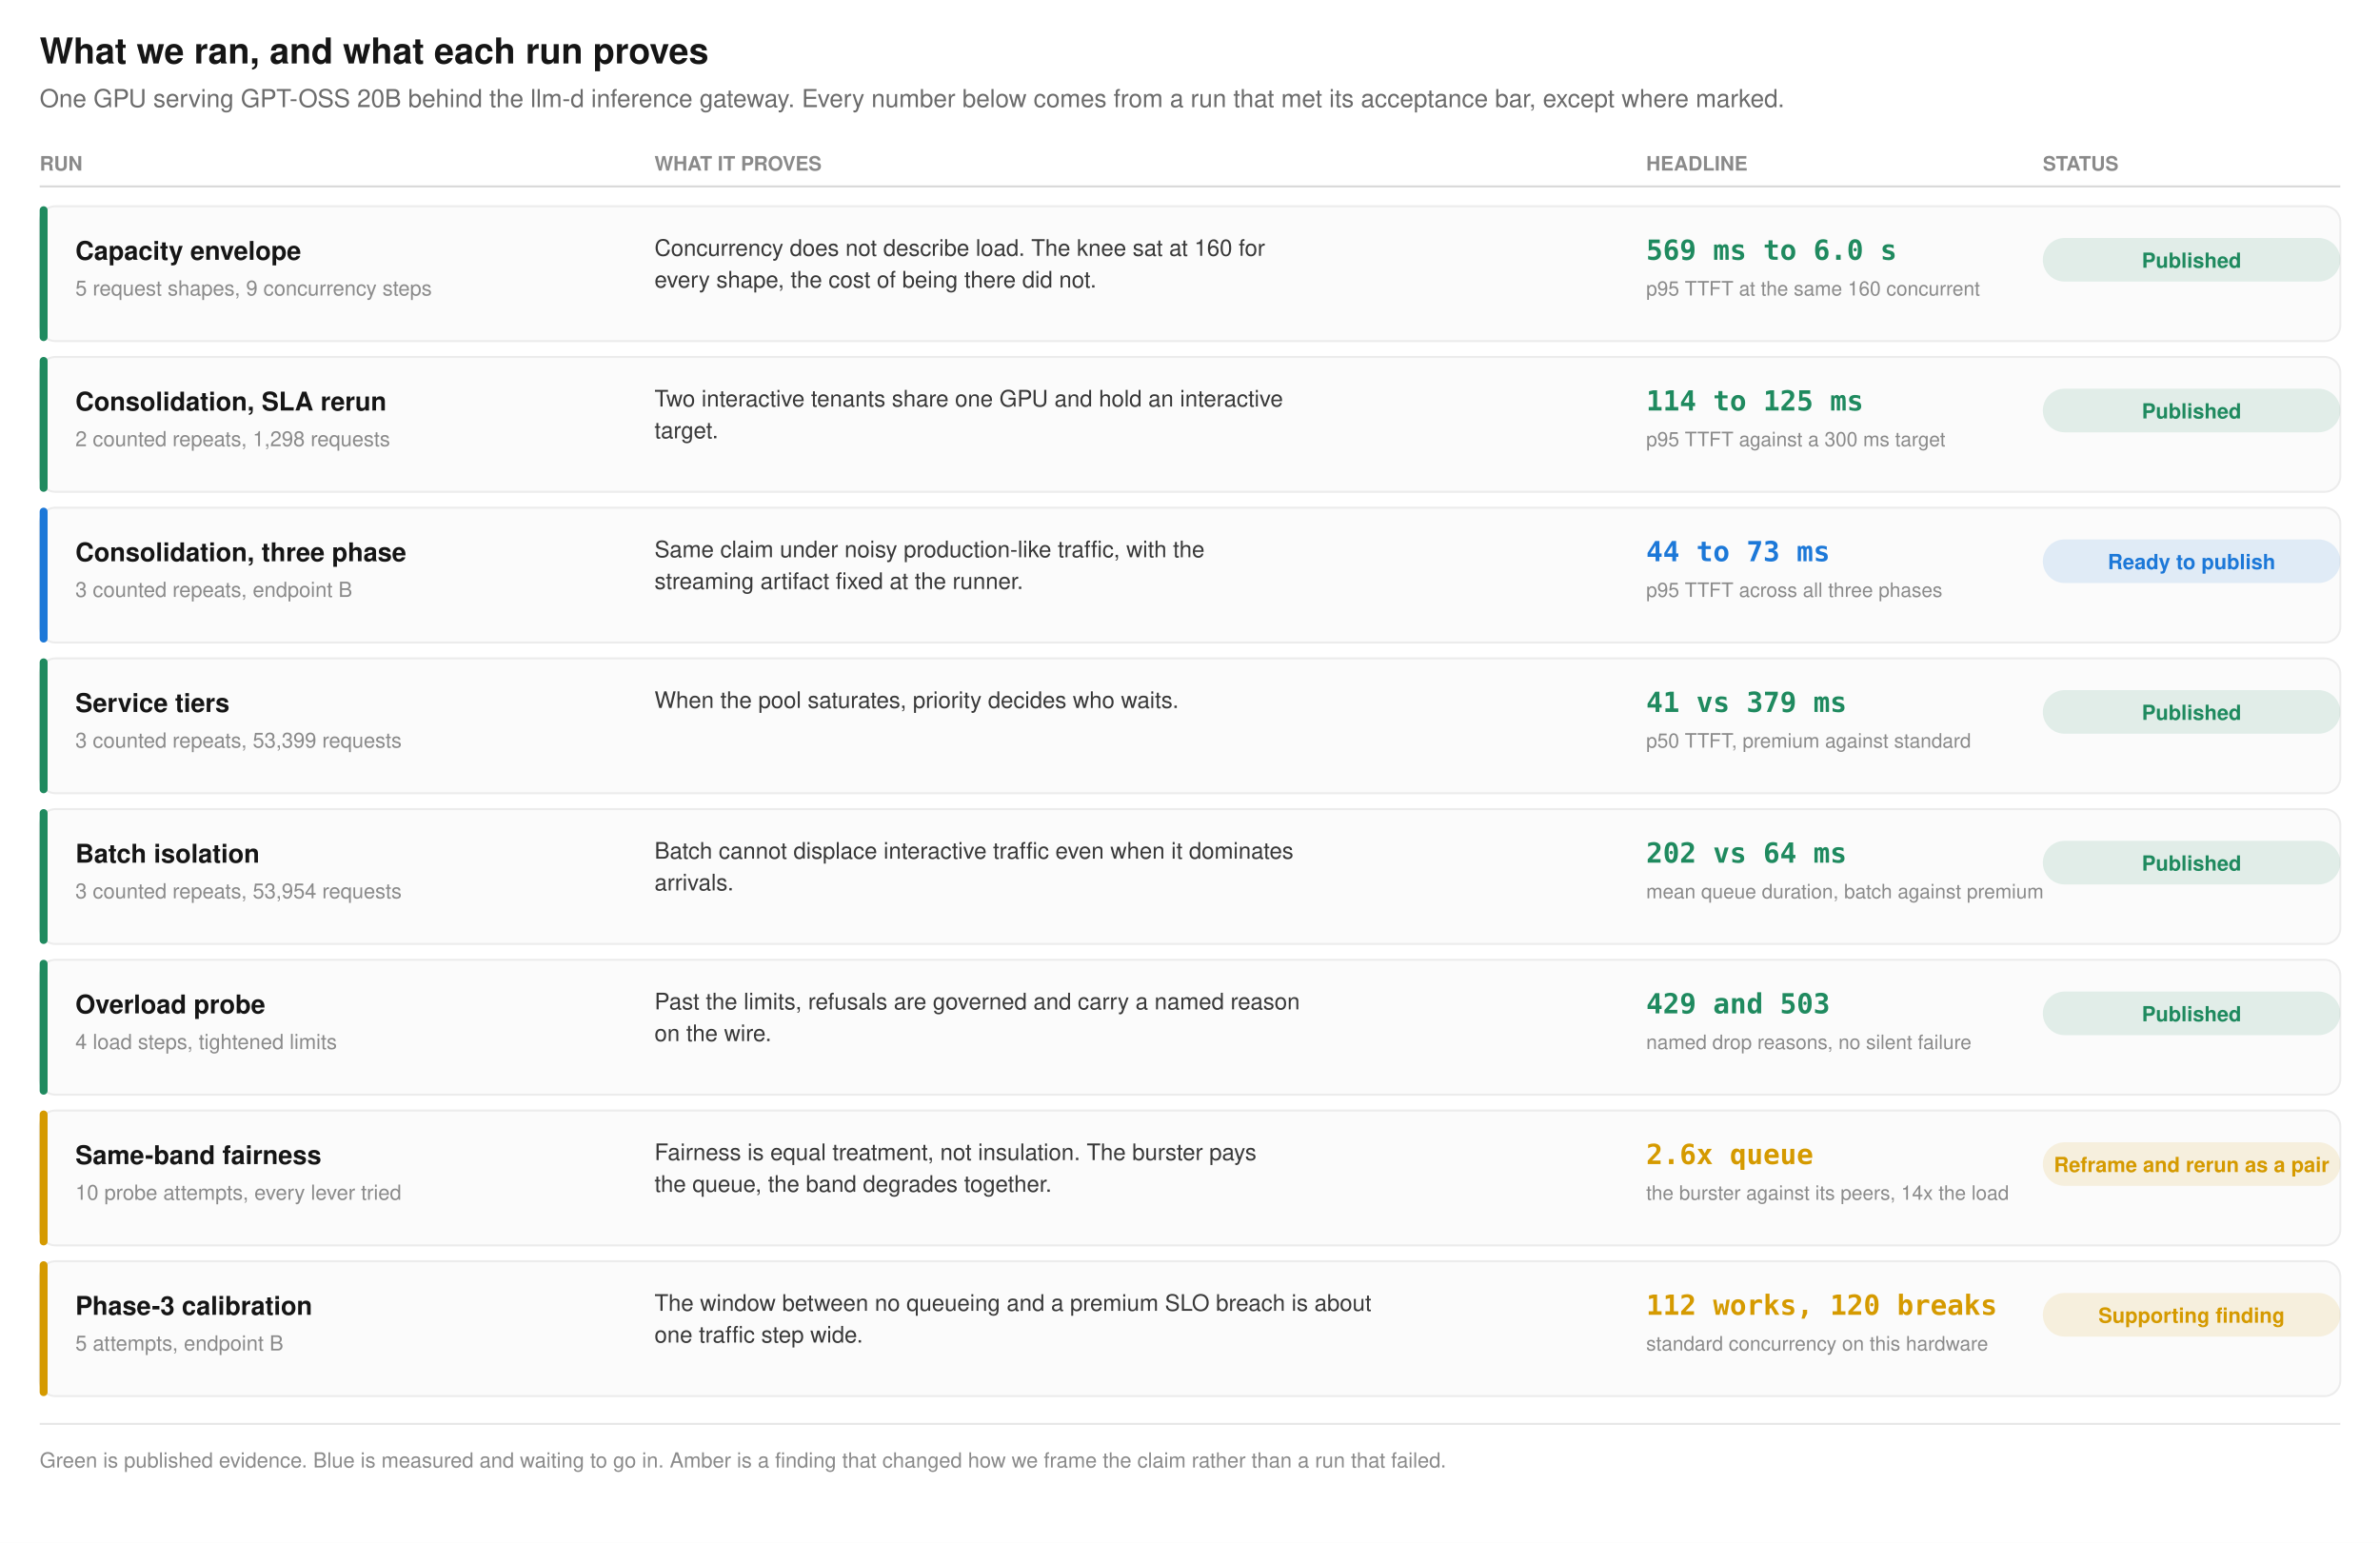
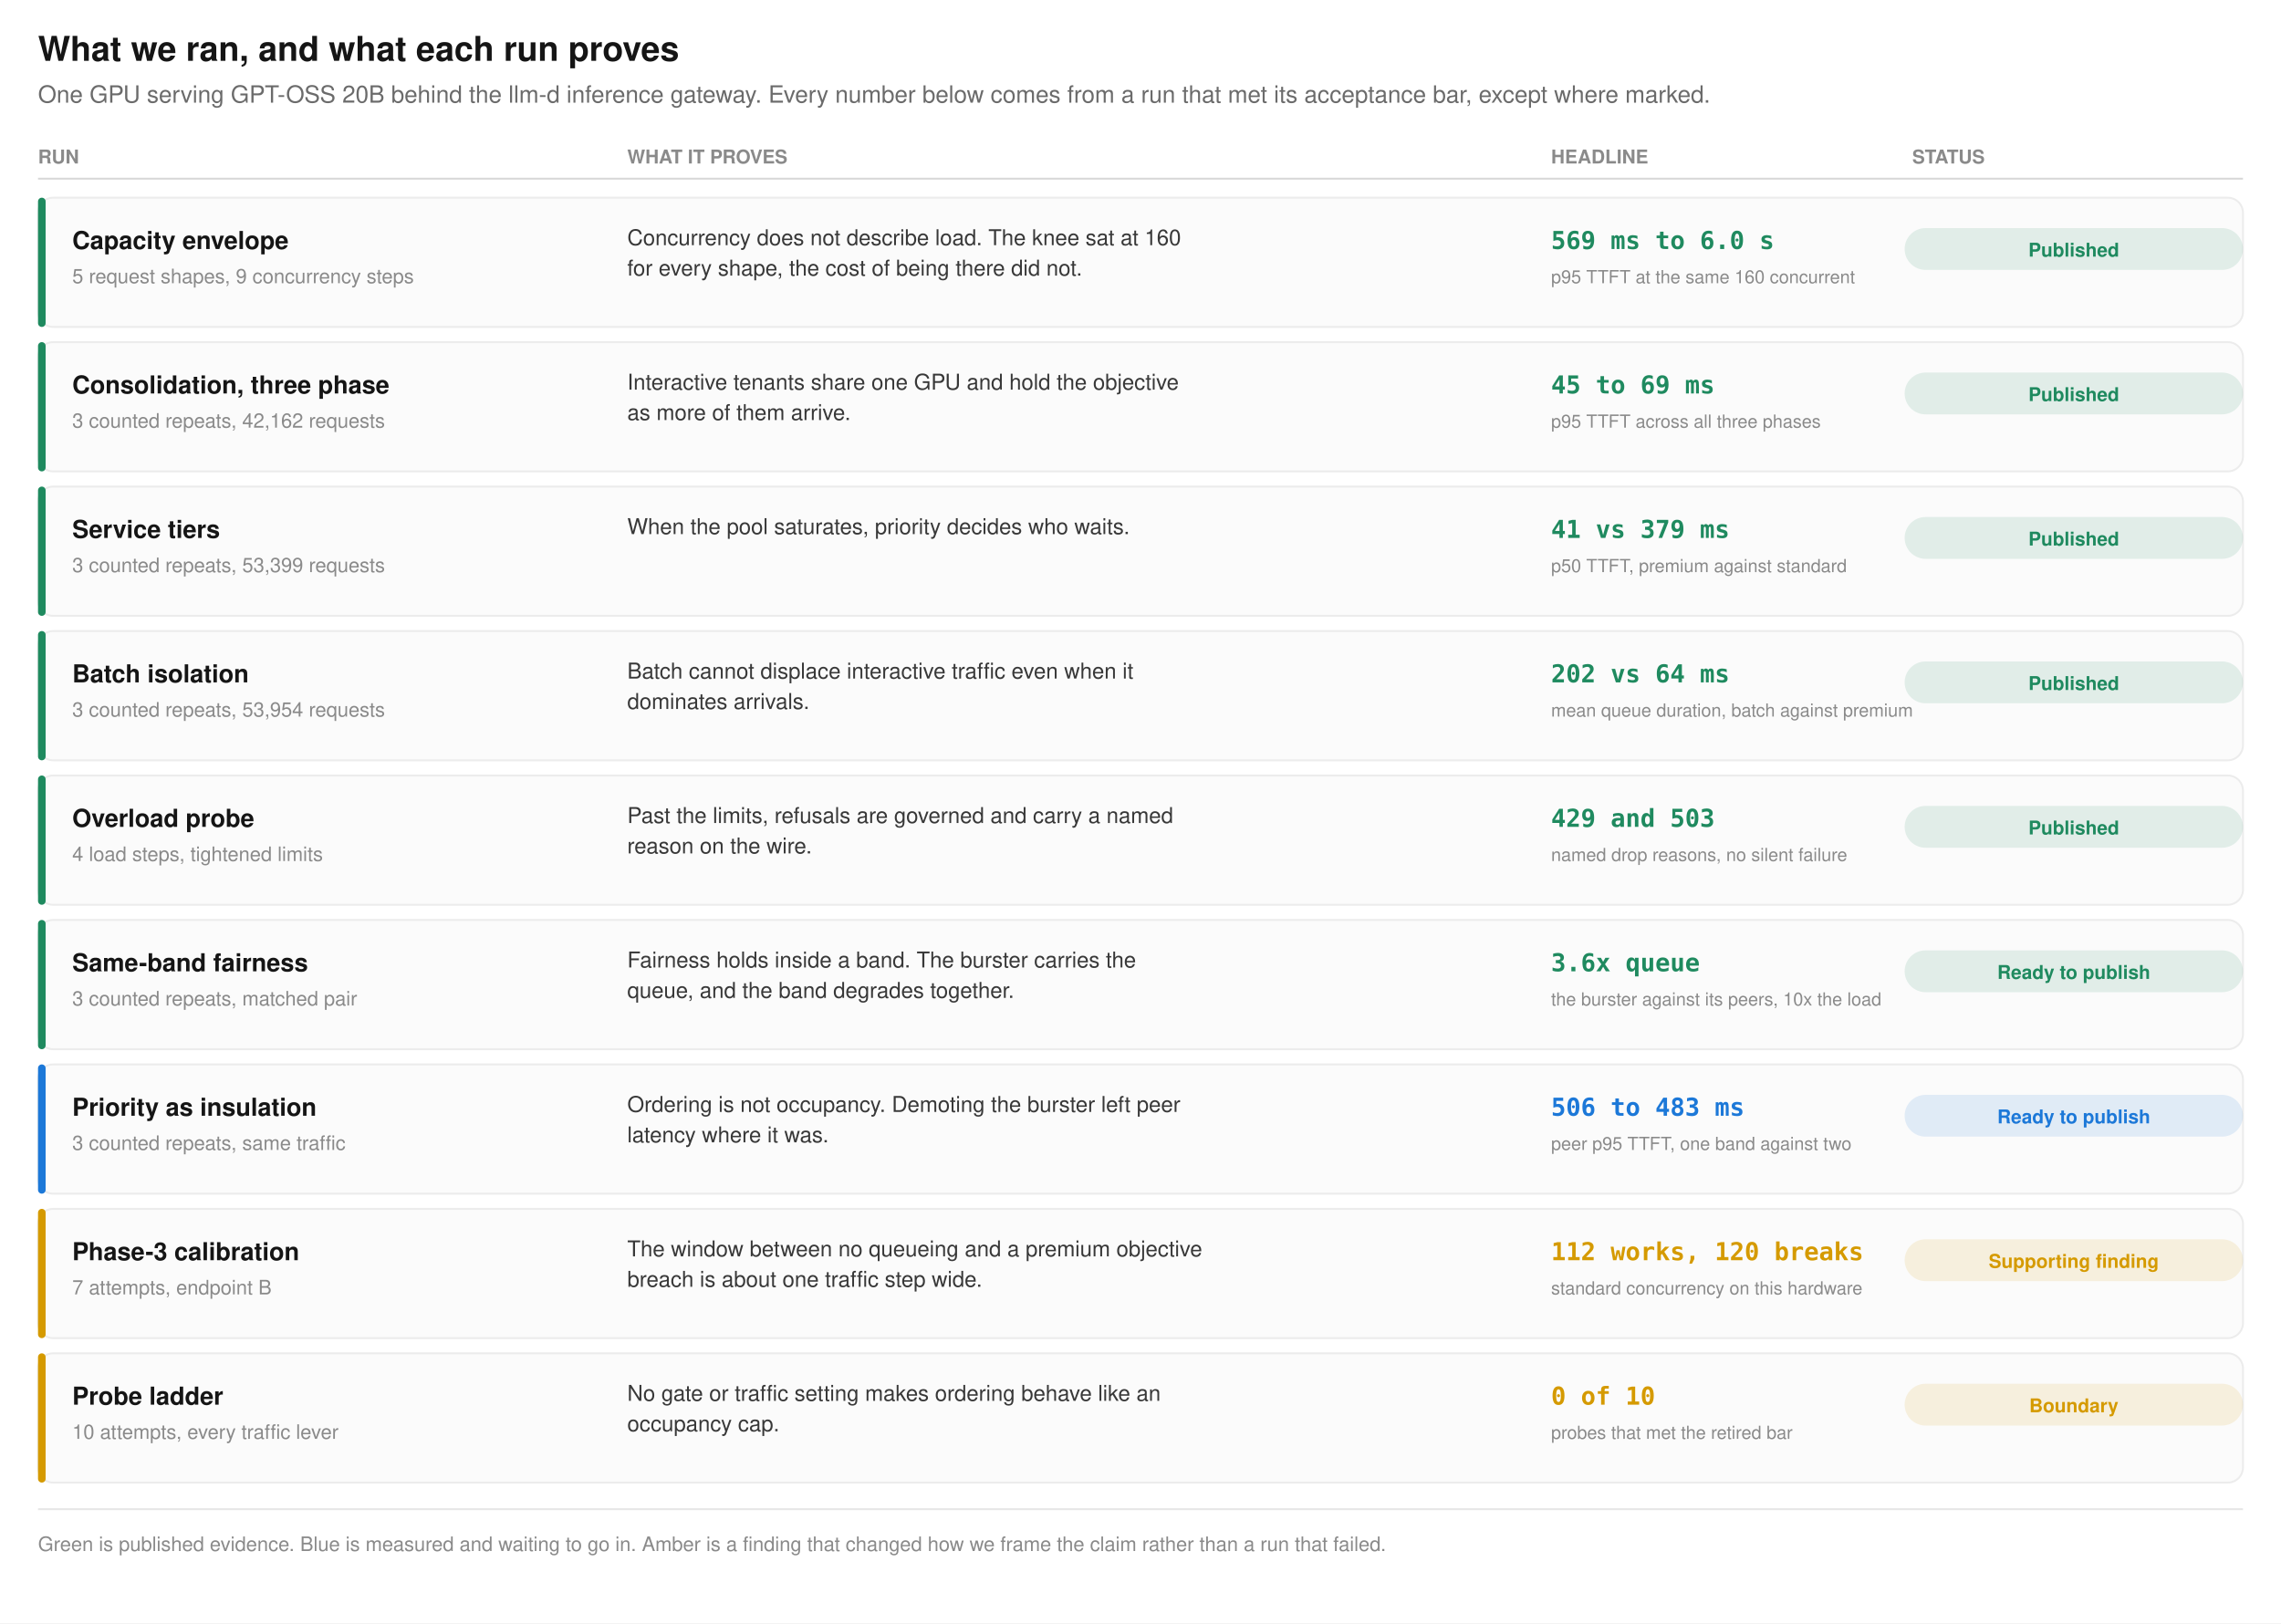
- <svg xmlns="http://www.w3.org/2000/svg" viewBox="0 0 1200 778" role="img" aria-label="Every run in the campaign and what it proves">
-   <rect width="1200" height="778" fill="#ffffff" />
+ <svg xmlns="http://www.w3.org/2000/svg" viewBox="0 0 1200 854" role="img" aria-label="Every run in the campaign and what it proves">
+   <rect width="1200" height="854" fill="#ffffff" />
  <text x="20" y="32" font-family="-apple-system,BlinkMacSystemFont,Segoe UI,Helvetica,Arial,sans-serif" font-size="18" font-weight="800" fill="#151515" text-anchor="start">What we ran, and what each run proves</text>
  <text x="20" y="54" font-family="-apple-system,BlinkMacSystemFont,Segoe UI,Helvetica,Arial,sans-serif" font-size="12.5" font-weight="400" fill="#6b6b6b" text-anchor="start">One GPU serving GPT-OSS 20B behind the llm-d inference gateway. Every number below comes from a run that met its acceptance bar, except where marked.</text>
  <text x="20" y="86" font-family="-apple-system,BlinkMacSystemFont,Segoe UI,Helvetica,Arial,sans-serif" font-size="10" font-weight="700" fill="#8a8a8a" text-anchor="start">RUN</text>
  <text x="330" y="86" font-family="-apple-system,BlinkMacSystemFont,Segoe UI,Helvetica,Arial,sans-serif" font-size="10" font-weight="700" fill="#8a8a8a" text-anchor="start">WHAT IT PROVES</text>
-   <text x="830" y="86" font-family="-apple-system,BlinkMacSystemFont,Segoe UI,Helvetica,Arial,sans-serif" font-size="10" font-weight="700" fill="#8a8a8a" text-anchor="start">HEADLINE</text>
-   <text x="1030" y="86" font-family="-apple-system,BlinkMacSystemFont,Segoe UI,Helvetica,Arial,sans-serif" font-size="10" font-weight="700" fill="#8a8a8a" text-anchor="start">STATUS</text>
+   <text x="816" y="86" font-family="-apple-system,BlinkMacSystemFont,Segoe UI,Helvetica,Arial,sans-serif" font-size="10" font-weight="700" fill="#8a8a8a" text-anchor="start">HEADLINE</text>
+   <text x="1006" y="86" font-family="-apple-system,BlinkMacSystemFont,Segoe UI,Helvetica,Arial,sans-serif" font-size="10" font-weight="700" fill="#8a8a8a" text-anchor="start">STATUS</text>
  <line x1="20" y1="94" x2="1180" y2="94" stroke="#d8d8d8" />
  <rect x="20" y="104" width="1160" height="68" rx="8" fill="#fbfbfb" stroke="#ececec" />
  <rect x="20" y="104" width="4" height="68" rx="2" fill="#1f8a5f" />
  <text x="38" y="131" font-family="-apple-system,BlinkMacSystemFont,Segoe UI,Helvetica,Arial,sans-serif" font-size="13" font-weight="700" fill="#151515" text-anchor="start">Capacity envelope</text>
  <text x="38" y="149" font-family="-apple-system,BlinkMacSystemFont,Segoe UI,Helvetica,Arial,sans-serif" font-size="10.5" font-weight="400" fill="#8a8a8a" text-anchor="start">5 request shapes, 9 concurrency steps</text>
-   <text x="330" y="129" font-family="-apple-system,BlinkMacSystemFont,Segoe UI,Helvetica,Arial,sans-serif" font-size="11.5" font-weight="400" fill="#383838" text-anchor="start">Concurrency does not describe load. The knee sat at 160 for</text>
-   <text x="330" y="145" font-family="-apple-system,BlinkMacSystemFont,Segoe UI,Helvetica,Arial,sans-serif" font-size="11.5" font-weight="400" fill="#383838" text-anchor="start">every shape, the cost of being there did not.</text>
-   <text x="830" y="131" font-family="ui-monospace,SFMono-Regular,Menlo,monospace" font-size="14" font-weight="700" fill="#1f8a5f" text-anchor="start">569 ms to 6.0 s</text>
-   <text x="830" y="149" font-family="-apple-system,BlinkMacSystemFont,Segoe UI,Helvetica,Arial,sans-serif" font-size="10" font-weight="400" fill="#8a8a8a" text-anchor="start">p95 TTFT at the same 160 concurrent</text>
-   <rect x="1030" y="120" width="150" height="22" rx="11" fill="#1f8a5f" opacity="0.12" />
-   <text x="1105" y="135" font-family="-apple-system,BlinkMacSystemFont,Segoe UI,Helvetica,Arial,sans-serif" font-size="10.5" font-weight="700" fill="#1f8a5f" text-anchor="middle">Published</text>
+   <text x="330" y="129" font-family="-apple-system,BlinkMacSystemFont,Segoe UI,Helvetica,Arial,sans-serif" font-size="11.5" font-weight="400" fill="#383838" text-anchor="start">Concurrency does not describe load. The knee sat at 160</text>
+   <text x="330" y="145" font-family="-apple-system,BlinkMacSystemFont,Segoe UI,Helvetica,Arial,sans-serif" font-size="11.5" font-weight="400" fill="#383838" text-anchor="start">for every shape, the cost of being there did not.</text>
+   <text x="816" y="131" font-family="ui-monospace,SFMono-Regular,Menlo,monospace" font-size="13" font-weight="700" fill="#1f8a5f" text-anchor="start">569 ms to 6.0 s</text>
+   <text x="816" y="149" font-family="-apple-system,BlinkMacSystemFont,Segoe UI,Helvetica,Arial,sans-serif" font-size="9.5" font-weight="400" fill="#8a8a8a" text-anchor="start">p95 TTFT at the same 160 concurrent</text>
+   <rect x="1002" y="120" width="178" height="22" rx="11" fill="#1f8a5f" opacity="0.12" />
+   <text x="1091" y="135" font-family="-apple-system,BlinkMacSystemFont,Segoe UI,Helvetica,Arial,sans-serif" font-size="10" font-weight="700" fill="#1f8a5f" text-anchor="middle">Published</text>
  <rect x="20" y="180" width="1160" height="68" rx="8" fill="#fbfbfb" stroke="#ececec" />
  <rect x="20" y="180" width="4" height="68" rx="2" fill="#1f8a5f" />
-   <text x="38" y="207" font-family="-apple-system,BlinkMacSystemFont,Segoe UI,Helvetica,Arial,sans-serif" font-size="13" font-weight="700" fill="#151515" text-anchor="start">Consolidation, SLA rerun</text>
-   <text x="38" y="225" font-family="-apple-system,BlinkMacSystemFont,Segoe UI,Helvetica,Arial,sans-serif" font-size="10.5" font-weight="400" fill="#8a8a8a" text-anchor="start">2 counted repeats, 1,298 requests</text>
-   <text x="330" y="205" font-family="-apple-system,BlinkMacSystemFont,Segoe UI,Helvetica,Arial,sans-serif" font-size="11.5" font-weight="400" fill="#383838" text-anchor="start">Two interactive tenants share one GPU and hold an interactive</text>
-   <text x="330" y="221" font-family="-apple-system,BlinkMacSystemFont,Segoe UI,Helvetica,Arial,sans-serif" font-size="11.5" font-weight="400" fill="#383838" text-anchor="start">target.</text>
-   <text x="830" y="207" font-family="ui-monospace,SFMono-Regular,Menlo,monospace" font-size="14" font-weight="700" fill="#1f8a5f" text-anchor="start">114 to 125 ms</text>
-   <text x="830" y="225" font-family="-apple-system,BlinkMacSystemFont,Segoe UI,Helvetica,Arial,sans-serif" font-size="10" font-weight="400" fill="#8a8a8a" text-anchor="start">p95 TTFT against a 300 ms target</text>
-   <rect x="1030" y="196" width="150" height="22" rx="11" fill="#1f8a5f" opacity="0.12" />
-   <text x="1105" y="211" font-family="-apple-system,BlinkMacSystemFont,Segoe UI,Helvetica,Arial,sans-serif" font-size="10.5" font-weight="700" fill="#1f8a5f" text-anchor="middle">Published</text>
+   <text x="38" y="207" font-family="-apple-system,BlinkMacSystemFont,Segoe UI,Helvetica,Arial,sans-serif" font-size="13" font-weight="700" fill="#151515" text-anchor="start">Consolidation, three phase</text>
+   <text x="38" y="225" font-family="-apple-system,BlinkMacSystemFont,Segoe UI,Helvetica,Arial,sans-serif" font-size="10.5" font-weight="400" fill="#8a8a8a" text-anchor="start">3 counted repeats, 42,162 requests</text>
+   <text x="330" y="205" font-family="-apple-system,BlinkMacSystemFont,Segoe UI,Helvetica,Arial,sans-serif" font-size="11.5" font-weight="400" fill="#383838" text-anchor="start">Interactive tenants share one GPU and hold the objective</text>
+   <text x="330" y="221" font-family="-apple-system,BlinkMacSystemFont,Segoe UI,Helvetica,Arial,sans-serif" font-size="11.5" font-weight="400" fill="#383838" text-anchor="start">as more of them arrive.</text>
+   <text x="816" y="207" font-family="ui-monospace,SFMono-Regular,Menlo,monospace" font-size="13" font-weight="700" fill="#1f8a5f" text-anchor="start">45 to 69 ms</text>
+   <text x="816" y="225" font-family="-apple-system,BlinkMacSystemFont,Segoe UI,Helvetica,Arial,sans-serif" font-size="9.5" font-weight="400" fill="#8a8a8a" text-anchor="start">p95 TTFT across all three phases</text>
+   <rect x="1002" y="196" width="178" height="22" rx="11" fill="#1f8a5f" opacity="0.12" />
+   <text x="1091" y="211" font-family="-apple-system,BlinkMacSystemFont,Segoe UI,Helvetica,Arial,sans-serif" font-size="10" font-weight="700" fill="#1f8a5f" text-anchor="middle">Published</text>
  <rect x="20" y="256" width="1160" height="68" rx="8" fill="#fbfbfb" stroke="#ececec" />
-   <rect x="20" y="256" width="4" height="68" rx="2" fill="#1c78d8" />
-   <text x="38" y="283" font-family="-apple-system,BlinkMacSystemFont,Segoe UI,Helvetica,Arial,sans-serif" font-size="13" font-weight="700" fill="#151515" text-anchor="start">Consolidation, three phase</text>
-   <text x="38" y="301" font-family="-apple-system,BlinkMacSystemFont,Segoe UI,Helvetica,Arial,sans-serif" font-size="10.5" font-weight="400" fill="#8a8a8a" text-anchor="start">3 counted repeats, endpoint B</text>
-   <text x="330" y="281" font-family="-apple-system,BlinkMacSystemFont,Segoe UI,Helvetica,Arial,sans-serif" font-size="11.5" font-weight="400" fill="#383838" text-anchor="start">Same claim under noisy production-like traffic, with the</text>
-   <text x="330" y="297" font-family="-apple-system,BlinkMacSystemFont,Segoe UI,Helvetica,Arial,sans-serif" font-size="11.5" font-weight="400" fill="#383838" text-anchor="start">streaming artifact fixed at the runner.</text>
-   <text x="830" y="283" font-family="ui-monospace,SFMono-Regular,Menlo,monospace" font-size="14" font-weight="700" fill="#1c78d8" text-anchor="start">44 to 73 ms</text>
-   <text x="830" y="301" font-family="-apple-system,BlinkMacSystemFont,Segoe UI,Helvetica,Arial,sans-serif" font-size="10" font-weight="400" fill="#8a8a8a" text-anchor="start">p95 TTFT across all three phases</text>
-   <rect x="1030" y="272" width="150" height="22" rx="11" fill="#1c78d8" opacity="0.12" />
-   <text x="1105" y="287" font-family="-apple-system,BlinkMacSystemFont,Segoe UI,Helvetica,Arial,sans-serif" font-size="10.5" font-weight="700" fill="#1c78d8" text-anchor="middle">Ready to publish</text>
+   <rect x="20" y="256" width="4" height="68" rx="2" fill="#1f8a5f" />
+   <text x="38" y="283" font-family="-apple-system,BlinkMacSystemFont,Segoe UI,Helvetica,Arial,sans-serif" font-size="13" font-weight="700" fill="#151515" text-anchor="start">Service tiers</text>
+   <text x="38" y="301" font-family="-apple-system,BlinkMacSystemFont,Segoe UI,Helvetica,Arial,sans-serif" font-size="10.5" font-weight="400" fill="#8a8a8a" text-anchor="start">3 counted repeats, 53,399 requests</text>
+   <text x="330" y="281" font-family="-apple-system,BlinkMacSystemFont,Segoe UI,Helvetica,Arial,sans-serif" font-size="11.5" font-weight="400" fill="#383838" text-anchor="start">When the pool saturates, priority decides who waits.</text>
+   <text x="816" y="283" font-family="ui-monospace,SFMono-Regular,Menlo,monospace" font-size="13" font-weight="700" fill="#1f8a5f" text-anchor="start">41 vs 379 ms</text>
+   <text x="816" y="301" font-family="-apple-system,BlinkMacSystemFont,Segoe UI,Helvetica,Arial,sans-serif" font-size="9.5" font-weight="400" fill="#8a8a8a" text-anchor="start">p50 TTFT, premium against standard</text>
+   <rect x="1002" y="272" width="178" height="22" rx="11" fill="#1f8a5f" opacity="0.12" />
+   <text x="1091" y="287" font-family="-apple-system,BlinkMacSystemFont,Segoe UI,Helvetica,Arial,sans-serif" font-size="10" font-weight="700" fill="#1f8a5f" text-anchor="middle">Published</text>
  <rect x="20" y="332" width="1160" height="68" rx="8" fill="#fbfbfb" stroke="#ececec" />
  <rect x="20" y="332" width="4" height="68" rx="2" fill="#1f8a5f" />
-   <text x="38" y="359" font-family="-apple-system,BlinkMacSystemFont,Segoe UI,Helvetica,Arial,sans-serif" font-size="13" font-weight="700" fill="#151515" text-anchor="start">Service tiers</text>
-   <text x="38" y="377" font-family="-apple-system,BlinkMacSystemFont,Segoe UI,Helvetica,Arial,sans-serif" font-size="10.5" font-weight="400" fill="#8a8a8a" text-anchor="start">3 counted repeats, 53,399 requests</text>
-   <text x="330" y="357" font-family="-apple-system,BlinkMacSystemFont,Segoe UI,Helvetica,Arial,sans-serif" font-size="11.5" font-weight="400" fill="#383838" text-anchor="start">When the pool saturates, priority decides who waits.</text>
-   <text x="830" y="359" font-family="ui-monospace,SFMono-Regular,Menlo,monospace" font-size="14" font-weight="700" fill="#1f8a5f" text-anchor="start">41 vs 379 ms</text>
-   <text x="830" y="377" font-family="-apple-system,BlinkMacSystemFont,Segoe UI,Helvetica,Arial,sans-serif" font-size="10" font-weight="400" fill="#8a8a8a" text-anchor="start">p50 TTFT, premium against standard</text>
-   <rect x="1030" y="348" width="150" height="22" rx="11" fill="#1f8a5f" opacity="0.12" />
-   <text x="1105" y="363" font-family="-apple-system,BlinkMacSystemFont,Segoe UI,Helvetica,Arial,sans-serif" font-size="10.5" font-weight="700" fill="#1f8a5f" text-anchor="middle">Published</text>
+   <text x="38" y="359" font-family="-apple-system,BlinkMacSystemFont,Segoe UI,Helvetica,Arial,sans-serif" font-size="13" font-weight="700" fill="#151515" text-anchor="start">Batch isolation</text>
+   <text x="38" y="377" font-family="-apple-system,BlinkMacSystemFont,Segoe UI,Helvetica,Arial,sans-serif" font-size="10.5" font-weight="400" fill="#8a8a8a" text-anchor="start">3 counted repeats, 53,954 requests</text>
+   <text x="330" y="357" font-family="-apple-system,BlinkMacSystemFont,Segoe UI,Helvetica,Arial,sans-serif" font-size="11.5" font-weight="400" fill="#383838" text-anchor="start">Batch cannot displace interactive traffic even when it</text>
+   <text x="330" y="373" font-family="-apple-system,BlinkMacSystemFont,Segoe UI,Helvetica,Arial,sans-serif" font-size="11.5" font-weight="400" fill="#383838" text-anchor="start">dominates arrivals.</text>
+   <text x="816" y="359" font-family="ui-monospace,SFMono-Regular,Menlo,monospace" font-size="13" font-weight="700" fill="#1f8a5f" text-anchor="start">202 vs 64 ms</text>
+   <text x="816" y="377" font-family="-apple-system,BlinkMacSystemFont,Segoe UI,Helvetica,Arial,sans-serif" font-size="9.5" font-weight="400" fill="#8a8a8a" text-anchor="start">mean queue duration, batch against premium</text>
+   <rect x="1002" y="348" width="178" height="22" rx="11" fill="#1f8a5f" opacity="0.12" />
+   <text x="1091" y="363" font-family="-apple-system,BlinkMacSystemFont,Segoe UI,Helvetica,Arial,sans-serif" font-size="10" font-weight="700" fill="#1f8a5f" text-anchor="middle">Published</text>
  <rect x="20" y="408" width="1160" height="68" rx="8" fill="#fbfbfb" stroke="#ececec" />
  <rect x="20" y="408" width="4" height="68" rx="2" fill="#1f8a5f" />
-   <text x="38" y="435" font-family="-apple-system,BlinkMacSystemFont,Segoe UI,Helvetica,Arial,sans-serif" font-size="13" font-weight="700" fill="#151515" text-anchor="start">Batch isolation</text>
-   <text x="38" y="453" font-family="-apple-system,BlinkMacSystemFont,Segoe UI,Helvetica,Arial,sans-serif" font-size="10.5" font-weight="400" fill="#8a8a8a" text-anchor="start">3 counted repeats, 53,954 requests</text>
-   <text x="330" y="433" font-family="-apple-system,BlinkMacSystemFont,Segoe UI,Helvetica,Arial,sans-serif" font-size="11.5" font-weight="400" fill="#383838" text-anchor="start">Batch cannot displace interactive traffic even when it dominates</text>
-   <text x="330" y="449" font-family="-apple-system,BlinkMacSystemFont,Segoe UI,Helvetica,Arial,sans-serif" font-size="11.5" font-weight="400" fill="#383838" text-anchor="start">arrivals.</text>
-   <text x="830" y="435" font-family="ui-monospace,SFMono-Regular,Menlo,monospace" font-size="14" font-weight="700" fill="#1f8a5f" text-anchor="start">202 vs 64 ms</text>
-   <text x="830" y="453" font-family="-apple-system,BlinkMacSystemFont,Segoe UI,Helvetica,Arial,sans-serif" font-size="10" font-weight="400" fill="#8a8a8a" text-anchor="start">mean queue duration, batch against premium</text>
-   <rect x="1030" y="424" width="150" height="22" rx="11" fill="#1f8a5f" opacity="0.12" />
-   <text x="1105" y="439" font-family="-apple-system,BlinkMacSystemFont,Segoe UI,Helvetica,Arial,sans-serif" font-size="10.5" font-weight="700" fill="#1f8a5f" text-anchor="middle">Published</text>
+   <text x="38" y="435" font-family="-apple-system,BlinkMacSystemFont,Segoe UI,Helvetica,Arial,sans-serif" font-size="13" font-weight="700" fill="#151515" text-anchor="start">Overload probe</text>
+   <text x="38" y="453" font-family="-apple-system,BlinkMacSystemFont,Segoe UI,Helvetica,Arial,sans-serif" font-size="10.5" font-weight="400" fill="#8a8a8a" text-anchor="start">4 load steps, tightened limits</text>
+   <text x="330" y="433" font-family="-apple-system,BlinkMacSystemFont,Segoe UI,Helvetica,Arial,sans-serif" font-size="11.5" font-weight="400" fill="#383838" text-anchor="start">Past the limits, refusals are governed and carry a named</text>
+   <text x="330" y="449" font-family="-apple-system,BlinkMacSystemFont,Segoe UI,Helvetica,Arial,sans-serif" font-size="11.5" font-weight="400" fill="#383838" text-anchor="start">reason on the wire.</text>
+   <text x="816" y="435" font-family="ui-monospace,SFMono-Regular,Menlo,monospace" font-size="13" font-weight="700" fill="#1f8a5f" text-anchor="start">429 and 503</text>
+   <text x="816" y="453" font-family="-apple-system,BlinkMacSystemFont,Segoe UI,Helvetica,Arial,sans-serif" font-size="9.5" font-weight="400" fill="#8a8a8a" text-anchor="start">named drop reasons, no silent failure</text>
+   <rect x="1002" y="424" width="178" height="22" rx="11" fill="#1f8a5f" opacity="0.12" />
+   <text x="1091" y="439" font-family="-apple-system,BlinkMacSystemFont,Segoe UI,Helvetica,Arial,sans-serif" font-size="10" font-weight="700" fill="#1f8a5f" text-anchor="middle">Published</text>
  <rect x="20" y="484" width="1160" height="68" rx="8" fill="#fbfbfb" stroke="#ececec" />
  <rect x="20" y="484" width="4" height="68" rx="2" fill="#1f8a5f" />
-   <text x="38" y="511" font-family="-apple-system,BlinkMacSystemFont,Segoe UI,Helvetica,Arial,sans-serif" font-size="13" font-weight="700" fill="#151515" text-anchor="start">Overload probe</text>
-   <text x="38" y="529" font-family="-apple-system,BlinkMacSystemFont,Segoe UI,Helvetica,Arial,sans-serif" font-size="10.5" font-weight="400" fill="#8a8a8a" text-anchor="start">4 load steps, tightened limits</text>
-   <text x="330" y="509" font-family="-apple-system,BlinkMacSystemFont,Segoe UI,Helvetica,Arial,sans-serif" font-size="11.5" font-weight="400" fill="#383838" text-anchor="start">Past the limits, refusals are governed and carry a named reason</text>
-   <text x="330" y="525" font-family="-apple-system,BlinkMacSystemFont,Segoe UI,Helvetica,Arial,sans-serif" font-size="11.5" font-weight="400" fill="#383838" text-anchor="start">on the wire.</text>
-   <text x="830" y="511" font-family="ui-monospace,SFMono-Regular,Menlo,monospace" font-size="14" font-weight="700" fill="#1f8a5f" text-anchor="start">429 and 503</text>
-   <text x="830" y="529" font-family="-apple-system,BlinkMacSystemFont,Segoe UI,Helvetica,Arial,sans-serif" font-size="10" font-weight="400" fill="#8a8a8a" text-anchor="start">named drop reasons, no silent failure</text>
-   <rect x="1030" y="500" width="150" height="22" rx="11" fill="#1f8a5f" opacity="0.12" />
-   <text x="1105" y="515" font-family="-apple-system,BlinkMacSystemFont,Segoe UI,Helvetica,Arial,sans-serif" font-size="10.5" font-weight="700" fill="#1f8a5f" text-anchor="middle">Published</text>
+   <text x="38" y="511" font-family="-apple-system,BlinkMacSystemFont,Segoe UI,Helvetica,Arial,sans-serif" font-size="13" font-weight="700" fill="#151515" text-anchor="start">Same-band fairness</text>
+   <text x="38" y="529" font-family="-apple-system,BlinkMacSystemFont,Segoe UI,Helvetica,Arial,sans-serif" font-size="10.5" font-weight="400" fill="#8a8a8a" text-anchor="start">3 counted repeats, matched pair</text>
+   <text x="330" y="509" font-family="-apple-system,BlinkMacSystemFont,Segoe UI,Helvetica,Arial,sans-serif" font-size="11.5" font-weight="400" fill="#383838" text-anchor="start">Fairness holds inside a band. The burster carries the</text>
+   <text x="330" y="525" font-family="-apple-system,BlinkMacSystemFont,Segoe UI,Helvetica,Arial,sans-serif" font-size="11.5" font-weight="400" fill="#383838" text-anchor="start">queue, and the band degrades together.</text>
+   <text x="816" y="511" font-family="ui-monospace,SFMono-Regular,Menlo,monospace" font-size="13" font-weight="700" fill="#1f8a5f" text-anchor="start">3.6x queue</text>
+   <text x="816" y="529" font-family="-apple-system,BlinkMacSystemFont,Segoe UI,Helvetica,Arial,sans-serif" font-size="9.5" font-weight="400" fill="#8a8a8a" text-anchor="start">the burster against its peers, 10x the load</text>
+   <rect x="1002" y="500" width="178" height="22" rx="11" fill="#1f8a5f" opacity="0.12" />
+   <text x="1091" y="515" font-family="-apple-system,BlinkMacSystemFont,Segoe UI,Helvetica,Arial,sans-serif" font-size="10" font-weight="700" fill="#1f8a5f" text-anchor="middle">Ready to publish</text>
  <rect x="20" y="560" width="1160" height="68" rx="8" fill="#fbfbfb" stroke="#ececec" />
-   <rect x="20" y="560" width="4" height="68" rx="2" fill="#d59a00" />
-   <text x="38" y="587" font-family="-apple-system,BlinkMacSystemFont,Segoe UI,Helvetica,Arial,sans-serif" font-size="13" font-weight="700" fill="#151515" text-anchor="start">Same-band fairness</text>
-   <text x="38" y="605" font-family="-apple-system,BlinkMacSystemFont,Segoe UI,Helvetica,Arial,sans-serif" font-size="10.5" font-weight="400" fill="#8a8a8a" text-anchor="start">10 probe attempts, every lever tried</text>
-   <text x="330" y="585" font-family="-apple-system,BlinkMacSystemFont,Segoe UI,Helvetica,Arial,sans-serif" font-size="11.5" font-weight="400" fill="#383838" text-anchor="start">Fairness is equal treatment, not insulation. The burster pays</text>
-   <text x="330" y="601" font-family="-apple-system,BlinkMacSystemFont,Segoe UI,Helvetica,Arial,sans-serif" font-size="11.5" font-weight="400" fill="#383838" text-anchor="start">the queue, the band degrades together.</text>
-   <text x="830" y="587" font-family="ui-monospace,SFMono-Regular,Menlo,monospace" font-size="14" font-weight="700" fill="#d59a00" text-anchor="start">2.6x queue</text>
-   <text x="830" y="605" font-family="-apple-system,BlinkMacSystemFont,Segoe UI,Helvetica,Arial,sans-serif" font-size="10" font-weight="400" fill="#8a8a8a" text-anchor="start">the burster against its peers, 14x the load</text>
-   <rect x="1030" y="576" width="150" height="22" rx="11" fill="#d59a00" opacity="0.12" />
-   <text x="1105" y="591" font-family="-apple-system,BlinkMacSystemFont,Segoe UI,Helvetica,Arial,sans-serif" font-size="10.5" font-weight="700" fill="#d59a00" text-anchor="middle">Reframe and rerun as a pair</text>
+   <rect x="20" y="560" width="4" height="68" rx="2" fill="#1c78d8" />
+   <text x="38" y="587" font-family="-apple-system,BlinkMacSystemFont,Segoe UI,Helvetica,Arial,sans-serif" font-size="13" font-weight="700" fill="#151515" text-anchor="start">Priority as insulation</text>
+   <text x="38" y="605" font-family="-apple-system,BlinkMacSystemFont,Segoe UI,Helvetica,Arial,sans-serif" font-size="10.5" font-weight="400" fill="#8a8a8a" text-anchor="start">3 counted repeats, same traffic</text>
+   <text x="330" y="585" font-family="-apple-system,BlinkMacSystemFont,Segoe UI,Helvetica,Arial,sans-serif" font-size="11.5" font-weight="400" fill="#383838" text-anchor="start">Ordering is not occupancy. Demoting the burster left peer</text>
+   <text x="330" y="601" font-family="-apple-system,BlinkMacSystemFont,Segoe UI,Helvetica,Arial,sans-serif" font-size="11.5" font-weight="400" fill="#383838" text-anchor="start">latency where it was.</text>
+   <text x="816" y="587" font-family="ui-monospace,SFMono-Regular,Menlo,monospace" font-size="13" font-weight="700" fill="#1c78d8" text-anchor="start">506 to 483 ms</text>
+   <text x="816" y="605" font-family="-apple-system,BlinkMacSystemFont,Segoe UI,Helvetica,Arial,sans-serif" font-size="9.5" font-weight="400" fill="#8a8a8a" text-anchor="start">peer p95 TTFT, one band against two</text>
+   <rect x="1002" y="576" width="178" height="22" rx="11" fill="#1c78d8" opacity="0.12" />
+   <text x="1091" y="591" font-family="-apple-system,BlinkMacSystemFont,Segoe UI,Helvetica,Arial,sans-serif" font-size="10" font-weight="700" fill="#1c78d8" text-anchor="middle">Ready to publish</text>
  <rect x="20" y="636" width="1160" height="68" rx="8" fill="#fbfbfb" stroke="#ececec" />
  <rect x="20" y="636" width="4" height="68" rx="2" fill="#d59a00" />
  <text x="38" y="663" font-family="-apple-system,BlinkMacSystemFont,Segoe UI,Helvetica,Arial,sans-serif" font-size="13" font-weight="700" fill="#151515" text-anchor="start">Phase-3 calibration</text>
-   <text x="38" y="681" font-family="-apple-system,BlinkMacSystemFont,Segoe UI,Helvetica,Arial,sans-serif" font-size="10.5" font-weight="400" fill="#8a8a8a" text-anchor="start">5 attempts, endpoint B</text>
-   <text x="330" y="661" font-family="-apple-system,BlinkMacSystemFont,Segoe UI,Helvetica,Arial,sans-serif" font-size="11.5" font-weight="400" fill="#383838" text-anchor="start">The window between no queueing and a premium SLO breach is about</text>
-   <text x="330" y="677" font-family="-apple-system,BlinkMacSystemFont,Segoe UI,Helvetica,Arial,sans-serif" font-size="11.5" font-weight="400" fill="#383838" text-anchor="start">one traffic step wide.</text>
-   <text x="830" y="663" font-family="ui-monospace,SFMono-Regular,Menlo,monospace" font-size="14" font-weight="700" fill="#d59a00" text-anchor="start">112 works, 120 breaks</text>
-   <text x="830" y="681" font-family="-apple-system,BlinkMacSystemFont,Segoe UI,Helvetica,Arial,sans-serif" font-size="10" font-weight="400" fill="#8a8a8a" text-anchor="start">standard concurrency on this hardware</text>
-   <rect x="1030" y="652" width="150" height="22" rx="11" fill="#d59a00" opacity="0.12" />
-   <text x="1105" y="667" font-family="-apple-system,BlinkMacSystemFont,Segoe UI,Helvetica,Arial,sans-serif" font-size="10.5" font-weight="700" fill="#d59a00" text-anchor="middle">Supporting finding</text>
-   <line x1="20" y1="718" x2="1180" y2="718" stroke="#e6e6e6" />
-   <text x="20" y="740" font-family="-apple-system,BlinkMacSystemFont,Segoe UI,Helvetica,Arial,sans-serif" font-size="10.5" font-weight="400" fill="#8a8a8a" text-anchor="start">Green is published evidence. Blue is measured and waiting to go in. Amber is a finding that changed how we frame the claim rather than a run that failed.</text>
+   <text x="38" y="681" font-family="-apple-system,BlinkMacSystemFont,Segoe UI,Helvetica,Arial,sans-serif" font-size="10.5" font-weight="400" fill="#8a8a8a" text-anchor="start">7 attempts, endpoint B</text>
+   <text x="330" y="661" font-family="-apple-system,BlinkMacSystemFont,Segoe UI,Helvetica,Arial,sans-serif" font-size="11.5" font-weight="400" fill="#383838" text-anchor="start">The window between no queueing and a premium objective</text>
+   <text x="330" y="677" font-family="-apple-system,BlinkMacSystemFont,Segoe UI,Helvetica,Arial,sans-serif" font-size="11.5" font-weight="400" fill="#383838" text-anchor="start">breach is about one traffic step wide.</text>
+   <text x="816" y="663" font-family="ui-monospace,SFMono-Regular,Menlo,monospace" font-size="13" font-weight="700" fill="#d59a00" text-anchor="start">112 works, 120 breaks</text>
+   <text x="816" y="681" font-family="-apple-system,BlinkMacSystemFont,Segoe UI,Helvetica,Arial,sans-serif" font-size="9.5" font-weight="400" fill="#8a8a8a" text-anchor="start">standard concurrency on this hardware</text>
+   <rect x="1002" y="652" width="178" height="22" rx="11" fill="#d59a00" opacity="0.12" />
+   <text x="1091" y="667" font-family="-apple-system,BlinkMacSystemFont,Segoe UI,Helvetica,Arial,sans-serif" font-size="10" font-weight="700" fill="#d59a00" text-anchor="middle">Supporting finding</text>
+   <rect x="20" y="712" width="1160" height="68" rx="8" fill="#fbfbfb" stroke="#ececec" />
+   <rect x="20" y="712" width="4" height="68" rx="2" fill="#d59a00" />
+   <text x="38" y="739" font-family="-apple-system,BlinkMacSystemFont,Segoe UI,Helvetica,Arial,sans-serif" font-size="13" font-weight="700" fill="#151515" text-anchor="start">Probe ladder</text>
+   <text x="38" y="757" font-family="-apple-system,BlinkMacSystemFont,Segoe UI,Helvetica,Arial,sans-serif" font-size="10.5" font-weight="400" fill="#8a8a8a" text-anchor="start">10 attempts, every traffic lever</text>
+   <text x="330" y="737" font-family="-apple-system,BlinkMacSystemFont,Segoe UI,Helvetica,Arial,sans-serif" font-size="11.5" font-weight="400" fill="#383838" text-anchor="start">No gate or traffic setting makes ordering behave like an</text>
+   <text x="330" y="753" font-family="-apple-system,BlinkMacSystemFont,Segoe UI,Helvetica,Arial,sans-serif" font-size="11.5" font-weight="400" fill="#383838" text-anchor="start">occupancy cap.</text>
+   <text x="816" y="739" font-family="ui-monospace,SFMono-Regular,Menlo,monospace" font-size="13" font-weight="700" fill="#d59a00" text-anchor="start">0 of 10</text>
+   <text x="816" y="757" font-family="-apple-system,BlinkMacSystemFont,Segoe UI,Helvetica,Arial,sans-serif" font-size="9.5" font-weight="400" fill="#8a8a8a" text-anchor="start">probes that met the retired bar</text>
+   <rect x="1002" y="728" width="178" height="22" rx="11" fill="#d59a00" opacity="0.12" />
+   <text x="1091" y="743" font-family="-apple-system,BlinkMacSystemFont,Segoe UI,Helvetica,Arial,sans-serif" font-size="10" font-weight="700" fill="#d59a00" text-anchor="middle">Boundary</text>
+   <line x1="20" y1="794" x2="1180" y2="794" stroke="#e6e6e6" />
+   <text x="20" y="816" font-family="-apple-system,BlinkMacSystemFont,Segoe UI,Helvetica,Arial,sans-serif" font-size="10.5" font-weight="400" fill="#8a8a8a" text-anchor="start">Green is published evidence. Blue is measured and waiting to go in. Amber is a finding that changed how we frame the claim rather than a run that failed.</text>
</svg>
